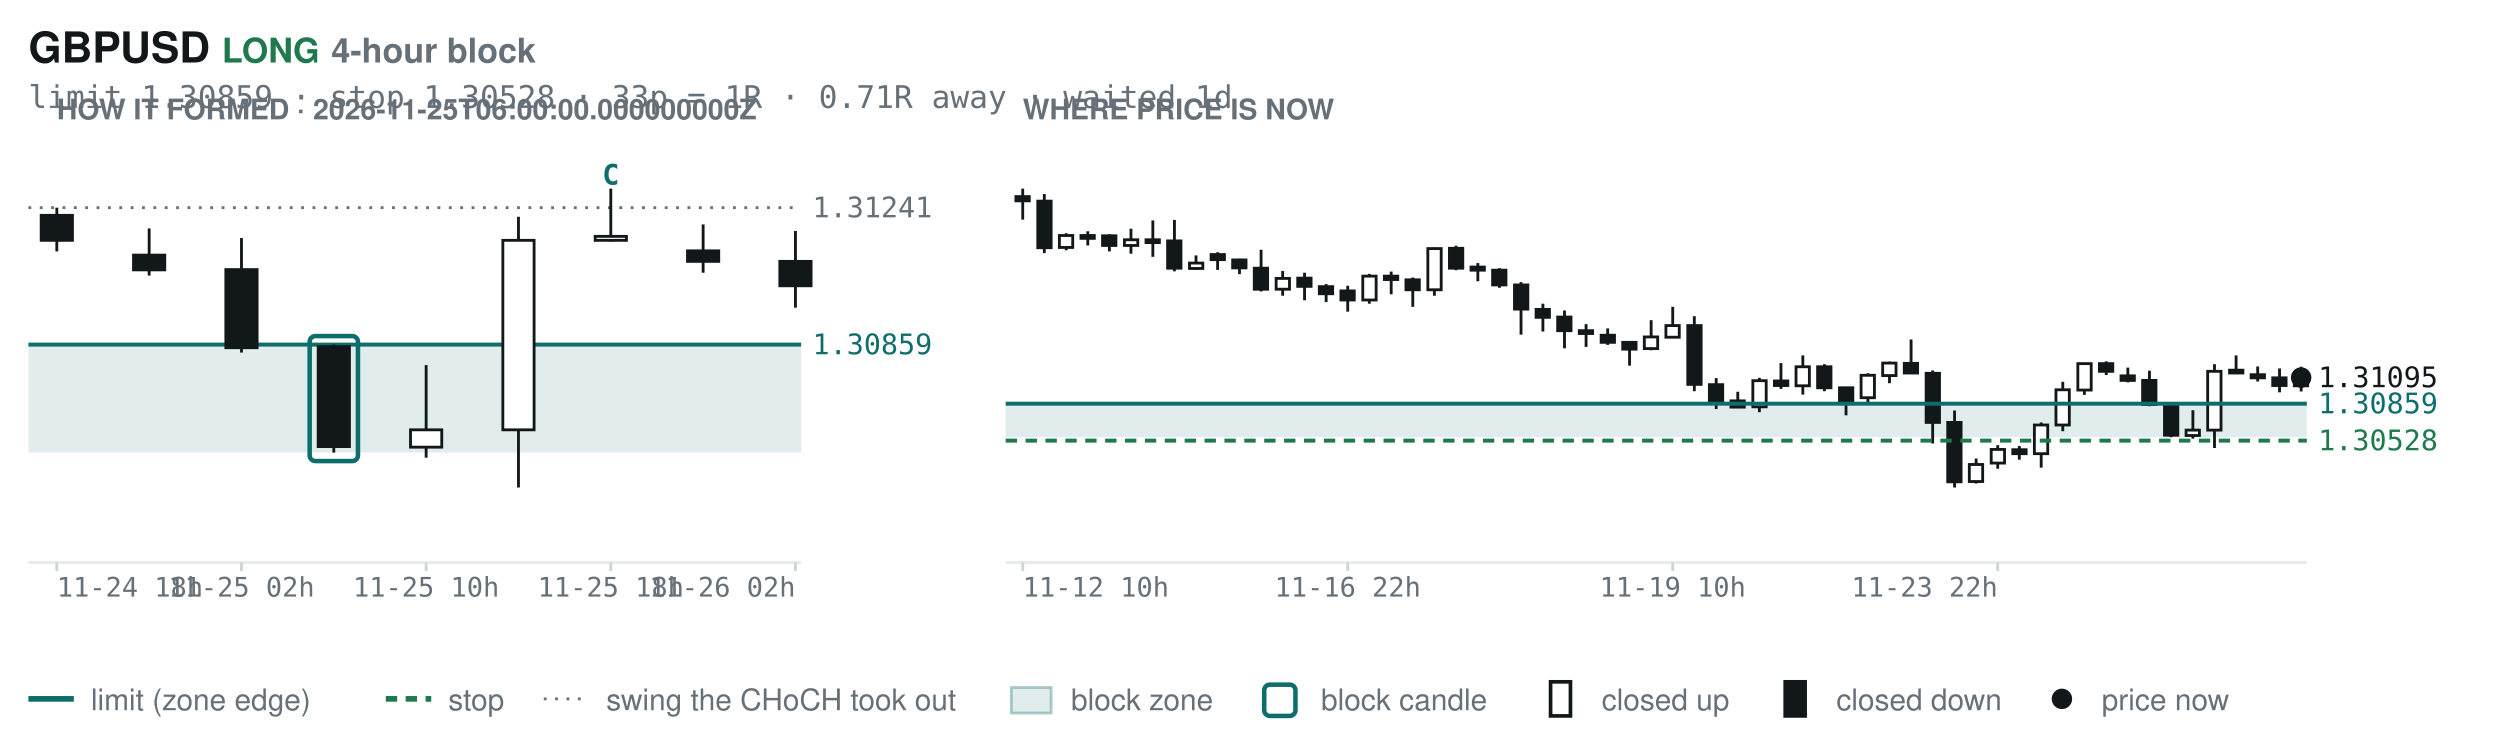
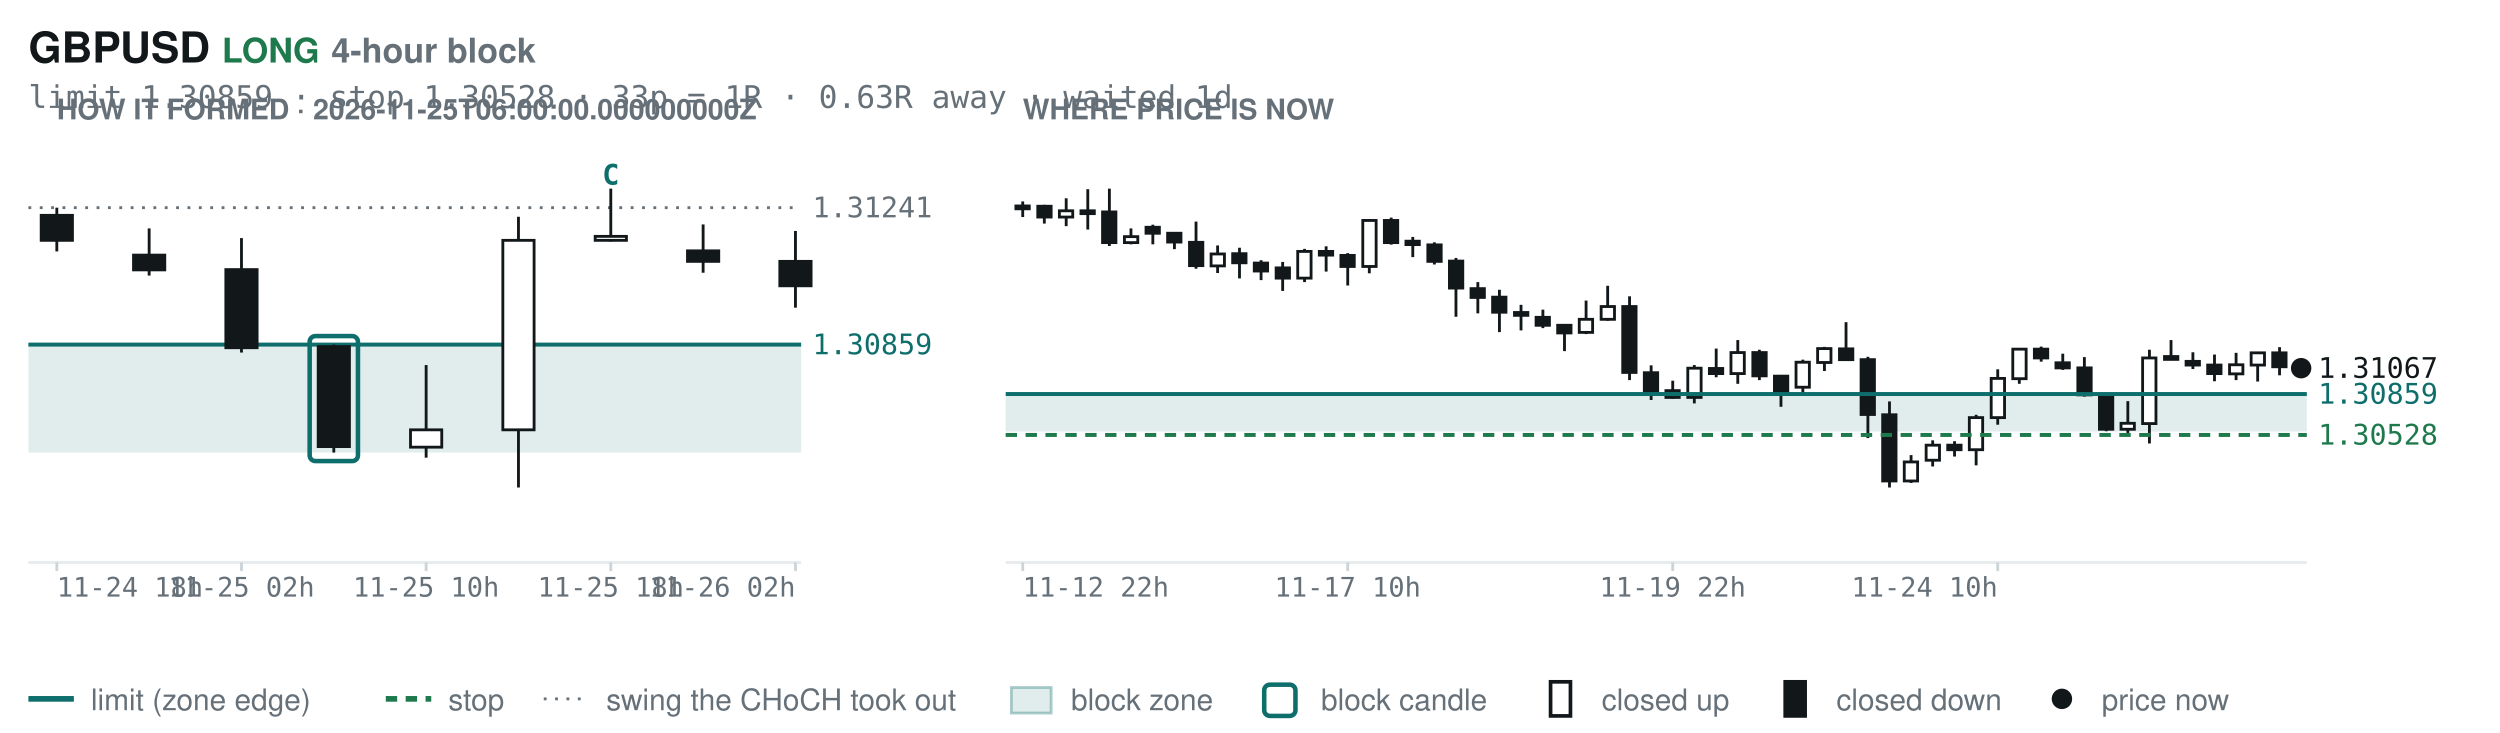
<svg xmlns="http://www.w3.org/2000/svg" viewBox="0 0 880 258" width="880" height="258" role="img" aria-label="GBPUSD long order block: the candles that formed it, and where price is now">
  <rect width="880" height="258" fill="#FFFFFF" />
  <text x="10" y="22" fill="#12171A" font-family="system-ui,-apple-system,Segoe UI,Helvetica,Arial,sans-serif" font-size="15" font-weight="700">GBPUSD <tspan fill="#1E7A4C" font-size="12">LONG</tspan>
    <tspan fill="#667078" font-size="12">4-hour block</tspan>
  </text>
-   <text x="10" y="38" fill="#667078" font-family="ui-monospace,SFMono-Regular,Menlo,Consolas,monospace" font-size="11">limit 1.30859 · stop 1.30528 · 33p = 1R · 0.71R away · waited 1d</text>
+   <text x="10" y="38" fill="#667078" font-family="ui-monospace,SFMono-Regular,Menlo,Consolas,monospace" font-size="11">limit 1.30859 · stop 1.30528 · 33p = 1R · 0.63R away · waited 1d</text>
  <text x="20" y="42" fill="#667078" font-family="system-ui,-apple-system,Segoe UI,Helvetica,Arial,sans-serif" font-size="10" font-weight="600">HOW IT FORMED · 2026-11-25T06:00:00.000000000Z</text>
  <text x="360" y="42" fill="#667078" font-family="system-ui,-apple-system,Segoe UI,Helvetica,Arial,sans-serif" font-size="10" font-weight="600">WHERE PRICE IS NOW</text>
  <rect x="10.0" y="121.3" width="272.0" height="38.0" fill="#0E6E6B1F" />
  <line x1="10.0" y1="73.1" x2="282.0" y2="73.1" stroke="#667078" stroke-width="1" stroke-dasharray="1 3" />
  <line x1="10.0" y1="121.3" x2="282.0" y2="121.3" stroke="#0E6E6B" stroke-width="1.4" />
  <line x1="20.0" y1="73.1" x2="20.0" y2="88.5" stroke="#12171A" stroke-width="1" />
  <rect x="14.5" y="75.8" width="11.0" height="8.8" fill="#12171A" stroke="#12171A" stroke-width="1" />
  <line x1="52.5" y1="80.4" x2="52.5" y2="97.0" stroke="#12171A" stroke-width="1" />
  <rect x="47.0" y="89.8" width="11.0" height="5.2" fill="#12171A" stroke="#12171A" stroke-width="1" />
  <line x1="85.0" y1="83.8" x2="85.0" y2="124.1" stroke="#12171A" stroke-width="1" />
  <rect x="79.5" y="94.9" width="11.0" height="27.5" fill="#12171A" stroke="#12171A" stroke-width="1" />
  <line x1="117.5" y1="121.3" x2="117.5" y2="159.3" stroke="#12171A" stroke-width="1" />
  <rect x="112.0" y="122.0" width="11.0" height="35.2" fill="#12171A" stroke="#12171A" stroke-width="1" />
  <line x1="150.0" y1="128.5" x2="150.0" y2="161.1" stroke="#12171A" stroke-width="1" />
  <rect x="144.5" y="151.3" width="11.0" height="6.1" fill="#FFFFFF" stroke="#12171A" stroke-width="1" />
  <line x1="182.5" y1="76.3" x2="182.5" y2="171.6" stroke="#12171A" stroke-width="1" />
  <rect x="177.0" y="84.6" width="11.0" height="66.7" fill="#FFFFFF" stroke="#12171A" stroke-width="1" />
  <line x1="215.0" y1="66.4" x2="215.0" y2="85.0" stroke="#12171A" stroke-width="1" />
  <rect x="209.5" y="83.2" width="11.0" height="1.4" fill="#FFFFFF" stroke="#12171A" stroke-width="1" />
  <line x1="247.5" y1="79.0" x2="247.5" y2="96.0" stroke="#12171A" stroke-width="1" />
  <rect x="242.0" y="88.3" width="11.0" height="3.7" fill="#12171A" stroke="#12171A" stroke-width="1" />
  <line x1="280.0" y1="81.3" x2="280.0" y2="108.3" stroke="#12171A" stroke-width="1" />
  <rect x="274.5" y="92.0" width="11.0" height="8.6" fill="#12171A" stroke="#12171A" stroke-width="1" />
  <rect x="109.0" y="118.3" width="17.0" height="44.0" fill="none" stroke="#0E6E6B" stroke-width="1.6" rx="2" />
  <text x="215.0" y="65" fill="#0E6E6B" text-anchor="middle" font-family="ui-monospace,SFMono-Regular,Menlo,Consolas,monospace" font-size="10" font-weight="700">C</text>
  <line x1="10.0" y1="198.0" x2="282.0" y2="198.0" stroke="#E6EBEE" stroke-width="1" />
  <line x1="20.0" y1="198.0" x2="20.0" y2="201.0" stroke="#CBD4D9" stroke-width="1" />
  <text x="20.0" y="210.0" fill="#667078" text-anchor="start" font-family="ui-monospace,SFMono-Regular,Menlo,Consolas,monospace" font-size="9.5">11-24 18h</text>
  <line x1="85.0" y1="198.0" x2="85.0" y2="201.0" stroke="#CBD4D9" stroke-width="1" />
  <text x="85.0" y="210.0" fill="#667078" text-anchor="middle" font-family="ui-monospace,SFMono-Regular,Menlo,Consolas,monospace" font-size="9.5">11-25 02h</text>
  <line x1="150.0" y1="198.0" x2="150.0" y2="201.0" stroke="#CBD4D9" stroke-width="1" />
  <text x="150.0" y="210.0" fill="#667078" text-anchor="middle" font-family="ui-monospace,SFMono-Regular,Menlo,Consolas,monospace" font-size="9.5">11-25 10h</text>
  <line x1="215.0" y1="198.0" x2="215.0" y2="201.0" stroke="#CBD4D9" stroke-width="1" />
  <text x="215.0" y="210.0" fill="#667078" text-anchor="middle" font-family="ui-monospace,SFMono-Regular,Menlo,Consolas,monospace" font-size="9.5">11-25 18h</text>
  <line x1="280.0" y1="198.0" x2="280.0" y2="201.0" stroke="#CBD4D9" stroke-width="1" />
  <text x="280.0" y="210.0" fill="#667078" text-anchor="end" font-family="ui-monospace,SFMono-Regular,Menlo,Consolas,monospace" font-size="9.5">11-26 02h</text>
  <text x="286.0" y="124.7" fill="#0E6E6B" font-family="ui-monospace,SFMono-Regular,Menlo,Consolas,monospace" font-size="10">1.30859</text>
  <text x="286.0" y="76.5" fill="#667078" font-family="ui-monospace,SFMono-Regular,Menlo,Consolas,monospace" font-size="10">1.31241</text>
-   <rect x="354.0" y="142.1" width="458.0" height="11.8" fill="#0E6E6B1F" />
-   <line x1="360.0" y1="66.4" x2="360.0" y2="77.3" stroke="#12171A" stroke-width="1" />
-   <rect x="357.6" y="69.2" width="4.7" height="1.5" fill="#12171A" stroke="#12171A" stroke-width="1" />
-   <line x1="367.6" y1="68.3" x2="367.6" y2="89.1" stroke="#12171A" stroke-width="1" />
-   <rect x="365.3" y="70.8" width="4.7" height="16.4" fill="#12171A" stroke="#12171A" stroke-width="1" />
-   <line x1="375.3" y1="82.1" x2="375.3" y2="88.1" stroke="#12171A" stroke-width="1" />
-   <rect x="372.9" y="82.9" width="4.7" height="4.2" fill="#FFFFFF" stroke="#12171A" stroke-width="1" />
-   <line x1="382.9" y1="81.4" x2="382.9" y2="86.4" stroke="#12171A" stroke-width="1" />
-   <rect x="380.5" y="82.9" width="4.7" height="1.0" fill="#FFFFFF" stroke="#12171A" stroke-width="1" />
-   <line x1="390.5" y1="82.5" x2="390.5" y2="88.5" stroke="#12171A" stroke-width="1" />
-   <rect x="388.1" y="83.0" width="4.7" height="3.4" fill="#12171A" stroke="#12171A" stroke-width="1" />
-   <line x1="398.1" y1="80.5" x2="398.1" y2="89.3" stroke="#12171A" stroke-width="1" />
-   <rect x="395.8" y="84.4" width="4.7" height="2.0" fill="#FFFFFF" stroke="#12171A" stroke-width="1" />
-   <line x1="405.8" y1="77.6" x2="405.8" y2="90.4" stroke="#12171A" stroke-width="1" />
-   <rect x="403.4" y="84.4" width="4.7" height="1.0" fill="#12171A" stroke="#12171A" stroke-width="1" />
-   <line x1="413.4" y1="77.4" x2="413.4" y2="95.5" stroke="#12171A" stroke-width="1" />
-   <rect x="411.0" y="84.8" width="4.7" height="9.6" fill="#12171A" stroke="#12171A" stroke-width="1" />
-   <line x1="421.0" y1="89.9" x2="421.0" y2="95.0" stroke="#12171A" stroke-width="1" />
-   <rect x="418.7" y="92.6" width="4.7" height="1.9" fill="#FFFFFF" stroke="#12171A" stroke-width="1" />
-   <line x1="428.6" y1="88.8" x2="428.6" y2="95.0" stroke="#12171A" stroke-width="1" />
-   <rect x="426.3" y="89.6" width="4.7" height="1.8" fill="#12171A" stroke="#12171A" stroke-width="1" />
-   <line x1="436.3" y1="91.1" x2="436.3" y2="96.5" stroke="#12171A" stroke-width="1" />
-   <rect x="433.9" y="91.5" width="4.7" height="2.8" fill="#12171A" stroke="#12171A" stroke-width="1" />
-   <line x1="443.9" y1="87.9" x2="443.9" y2="102.6" stroke="#12171A" stroke-width="1" />
-   <rect x="441.5" y="94.4" width="4.7" height="7.4" fill="#12171A" stroke="#12171A" stroke-width="1" />
-   <line x1="451.5" y1="95.4" x2="451.5" y2="104.1" stroke="#12171A" stroke-width="1" />
-   <rect x="449.2" y="98.0" width="4.7" height="3.8" fill="#FFFFFF" stroke="#12171A" stroke-width="1" />
-   <line x1="459.2" y1="96.0" x2="459.2" y2="105.7" stroke="#12171A" stroke-width="1" />
-   <rect x="456.8" y="97.9" width="4.7" height="2.9" fill="#12171A" stroke="#12171A" stroke-width="1" />
-   <line x1="466.8" y1="100.0" x2="466.8" y2="106.3" stroke="#12171A" stroke-width="1" />
-   <rect x="464.4" y="100.9" width="4.7" height="2.5" fill="#12171A" stroke="#12171A" stroke-width="1" />
-   <line x1="474.4" y1="100.6" x2="474.4" y2="109.7" stroke="#12171A" stroke-width="1" />
-   <rect x="472.0" y="102.4" width="4.7" height="3.2" fill="#12171A" stroke="#12171A" stroke-width="1" />
-   <line x1="482.0" y1="96.4" x2="482.0" y2="106.9" stroke="#12171A" stroke-width="1" />
-   <rect x="479.7" y="97.2" width="4.7" height="8.4" fill="#FFFFFF" stroke="#12171A" stroke-width="1" />
-   <line x1="489.7" y1="95.6" x2="489.7" y2="103.6" stroke="#12171A" stroke-width="1" />
-   <rect x="487.3" y="97.2" width="4.7" height="1.2" fill="#12171A" stroke="#12171A" stroke-width="1" />
-   <line x1="497.3" y1="97.7" x2="497.3" y2="108.0" stroke="#12171A" stroke-width="1" />
-   <rect x="494.9" y="98.5" width="4.7" height="3.5" fill="#12171A" stroke="#12171A" stroke-width="1" />
-   <line x1="504.9" y1="87.2" x2="504.9" y2="104.1" stroke="#12171A" stroke-width="1" />
-   <rect x="502.6" y="87.5" width="4.7" height="14.5" fill="#FFFFFF" stroke="#12171A" stroke-width="1" />
-   <line x1="512.5" y1="86.5" x2="512.5" y2="95.1" stroke="#12171A" stroke-width="1" />
-   <rect x="510.2" y="87.4" width="4.7" height="7.0" fill="#12171A" stroke="#12171A" stroke-width="1" />
-   <line x1="520.2" y1="92.6" x2="520.2" y2="99.0" stroke="#12171A" stroke-width="1" />
-   <rect x="517.8" y="94.0" width="4.7" height="1.1" fill="#12171A" stroke="#12171A" stroke-width="1" />
-   <line x1="527.8" y1="94.4" x2="527.8" y2="101.3" stroke="#12171A" stroke-width="1" />
-   <rect x="525.4" y="95.1" width="4.7" height="5.2" fill="#12171A" stroke="#12171A" stroke-width="1" />
-   <line x1="535.4" y1="99.3" x2="535.4" y2="117.8" stroke="#12171A" stroke-width="1" />
-   <rect x="533.1" y="100.3" width="4.7" height="8.5" fill="#12171A" stroke="#12171A" stroke-width="1" />
-   <line x1="543.1" y1="106.9" x2="543.1" y2="116.7" stroke="#12171A" stroke-width="1" />
-   <rect x="540.7" y="108.9" width="4.7" height="2.8" fill="#12171A" stroke="#12171A" stroke-width="1" />
-   <line x1="550.7" y1="109.3" x2="550.7" y2="122.6" stroke="#12171A" stroke-width="1" />
-   <rect x="548.3" y="111.6" width="4.7" height="4.8" fill="#12171A" stroke="#12171A" stroke-width="1" />
-   <line x1="558.3" y1="114.1" x2="558.3" y2="122.1" stroke="#12171A" stroke-width="1" />
-   <rect x="555.9" y="116.4" width="4.7" height="1.0" fill="#12171A" stroke="#12171A" stroke-width="1" />
-   <line x1="565.9" y1="115.6" x2="565.9" y2="121.4" stroke="#12171A" stroke-width="1" />
-   <rect x="563.6" y="118.0" width="4.7" height="2.5" fill="#12171A" stroke="#12171A" stroke-width="1" />
-   <line x1="573.6" y1="120.2" x2="573.6" y2="128.7" stroke="#12171A" stroke-width="1" />
-   <rect x="571.2" y="120.5" width="4.7" height="2.4" fill="#12171A" stroke="#12171A" stroke-width="1" />
-   <line x1="581.2" y1="112.7" x2="581.2" y2="123.3" stroke="#12171A" stroke-width="1" />
-   <rect x="578.8" y="118.6" width="4.7" height="4.1" fill="#FFFFFF" stroke="#12171A" stroke-width="1" />
-   <line x1="588.8" y1="108.0" x2="588.8" y2="119.0" stroke="#12171A" stroke-width="1" />
-   <rect x="586.4" y="114.6" width="4.7" height="4.1" fill="#FFFFFF" stroke="#12171A" stroke-width="1" />
-   <line x1="596.4" y1="111.3" x2="596.4" y2="137.7" stroke="#12171A" stroke-width="1" />
-   <rect x="594.1" y="114.6" width="4.7" height="20.7" fill="#12171A" stroke="#12171A" stroke-width="1" />
-   <line x1="604.1" y1="133.1" x2="604.1" y2="144.0" stroke="#12171A" stroke-width="1" />
-   <rect x="601.7" y="135.4" width="4.7" height="5.9" fill="#12171A" stroke="#12171A" stroke-width="1" />
-   <line x1="611.7" y1="137.9" x2="611.7" y2="143.6" stroke="#12171A" stroke-width="1" />
-   <rect x="609.3" y="141.1" width="4.7" height="2.2" fill="#12171A" stroke="#12171A" stroke-width="1" />
-   <line x1="619.3" y1="133.0" x2="619.3" y2="145.1" stroke="#12171A" stroke-width="1" />
-   <rect x="617.0" y="134.0" width="4.7" height="9.2" fill="#FFFFFF" stroke="#12171A" stroke-width="1" />
-   <line x1="626.9" y1="127.8" x2="626.9" y2="136.9" stroke="#12171A" stroke-width="1" />
-   <rect x="624.6" y="134.1" width="4.7" height="1.6" fill="#12171A" stroke="#12171A" stroke-width="1" />
-   <line x1="634.6" y1="125.1" x2="634.6" y2="138.9" stroke="#12171A" stroke-width="1" />
-   <rect x="632.2" y="129.1" width="4.7" height="6.7" fill="#FFFFFF" stroke="#12171A" stroke-width="1" />
-   <line x1="642.2" y1="128.2" x2="642.2" y2="137.7" stroke="#12171A" stroke-width="1" />
-   <rect x="639.8" y="129.1" width="4.7" height="7.4" fill="#12171A" stroke="#12171A" stroke-width="1" />
-   <line x1="649.8" y1="136.2" x2="649.8" y2="146.2" stroke="#12171A" stroke-width="1" />
-   <rect x="647.5" y="136.5" width="4.7" height="5.6" fill="#12171A" stroke="#12171A" stroke-width="1" />
-   <line x1="657.5" y1="131.4" x2="657.5" y2="142.4" stroke="#12171A" stroke-width="1" />
-   <rect x="655.1" y="132.1" width="4.7" height="7.9" fill="#FFFFFF" stroke="#12171A" stroke-width="1" />
-   <line x1="665.1" y1="127.3" x2="665.1" y2="134.9" stroke="#12171A" stroke-width="1" />
-   <rect x="662.7" y="127.8" width="4.7" height="4.4" fill="#FFFFFF" stroke="#12171A" stroke-width="1" />
-   <line x1="672.7" y1="119.5" x2="672.7" y2="131.4" stroke="#12171A" stroke-width="1" />
-   <rect x="670.3" y="127.9" width="4.7" height="3.4" fill="#12171A" stroke="#12171A" stroke-width="1" />
-   <line x1="680.3" y1="130.4" x2="680.3" y2="156.1" stroke="#12171A" stroke-width="1" />
-   <rect x="678.0" y="131.4" width="4.7" height="17.3" fill="#12171A" stroke="#12171A" stroke-width="1" />
-   <line x1="688.0" y1="144.5" x2="688.0" y2="171.6" stroke="#12171A" stroke-width="1" />
-   <rect x="685.6" y="148.7" width="4.7" height="20.9" fill="#12171A" stroke="#12171A" stroke-width="1" />
-   <line x1="695.6" y1="161.4" x2="695.6" y2="170.2" stroke="#12171A" stroke-width="1" />
-   <rect x="693.2" y="163.5" width="4.7" height="6.0" fill="#FFFFFF" stroke="#12171A" stroke-width="1" />
-   <line x1="703.2" y1="156.7" x2="703.2" y2="165.0" stroke="#12171A" stroke-width="1" />
-   <rect x="700.9" y="158.2" width="4.7" height="4.8" fill="#FFFFFF" stroke="#12171A" stroke-width="1" />
-   <line x1="710.8" y1="157.0" x2="710.8" y2="161.8" stroke="#12171A" stroke-width="1" />
-   <rect x="708.5" y="158.3" width="4.7" height="1.4" fill="#12171A" stroke="#12171A" stroke-width="1" />
-   <line x1="718.5" y1="148.7" x2="718.5" y2="164.6" stroke="#12171A" stroke-width="1" />
-   <rect x="716.1" y="149.6" width="4.7" height="10.1" fill="#FFFFFF" stroke="#12171A" stroke-width="1" />
-   <line x1="726.1" y1="134.4" x2="726.1" y2="151.8" stroke="#12171A" stroke-width="1" />
-   <rect x="723.7" y="137.2" width="4.7" height="12.4" fill="#FFFFFF" stroke="#12171A" stroke-width="1" />
-   <line x1="733.7" y1="127.7" x2="733.7" y2="139.0" stroke="#12171A" stroke-width="1" />
-   <rect x="731.4" y="128.0" width="4.7" height="9.3" fill="#FFFFFF" stroke="#12171A" stroke-width="1" />
-   <line x1="741.4" y1="127.2" x2="741.4" y2="132.0" stroke="#12171A" stroke-width="1" />
-   <rect x="739.0" y="128.0" width="4.7" height="2.7" fill="#12171A" stroke="#12171A" stroke-width="1" />
-   <line x1="749.0" y1="129.4" x2="749.0" y2="134.6" stroke="#12171A" stroke-width="1" />
-   <rect x="746.6" y="132.3" width="4.7" height="1.6" fill="#12171A" stroke="#12171A" stroke-width="1" />
-   <line x1="756.6" y1="130.5" x2="756.6" y2="143.0" stroke="#12171A" stroke-width="1" />
-   <rect x="754.2" y="133.9" width="4.7" height="8.5" fill="#12171A" stroke="#12171A" stroke-width="1" />
-   <line x1="764.2" y1="142.1" x2="764.2" y2="153.9" stroke="#12171A" stroke-width="1" />
-   <rect x="761.9" y="142.3" width="4.7" height="10.9" fill="#12171A" stroke="#12171A" stroke-width="1" />
-   <line x1="771.9" y1="144.4" x2="771.9" y2="154.4" stroke="#12171A" stroke-width="1" />
-   <rect x="769.5" y="151.4" width="4.7" height="1.9" fill="#FFFFFF" stroke="#12171A" stroke-width="1" />
-   <line x1="779.5" y1="128.2" x2="779.5" y2="157.7" stroke="#12171A" stroke-width="1" />
-   <rect x="777.1" y="130.7" width="4.7" height="20.7" fill="#FFFFFF" stroke="#12171A" stroke-width="1" />
-   <line x1="787.1" y1="125.1" x2="787.1" y2="130.9" stroke="#12171A" stroke-width="1" />
-   <rect x="784.8" y="130.3" width="4.7" height="1.0" fill="#FFFFFF" stroke="#12171A" stroke-width="1" />
-   <line x1="794.7" y1="129.0" x2="794.7" y2="134.3" stroke="#12171A" stroke-width="1" />
-   <rect x="792.4" y="131.9" width="4.7" height="1.1" fill="#12171A" stroke="#12171A" stroke-width="1" />
-   <line x1="802.4" y1="129.7" x2="802.4" y2="138.1" stroke="#12171A" stroke-width="1" />
-   <rect x="800.0" y="133.0" width="4.7" height="2.7" fill="#12171A" stroke="#12171A" stroke-width="1" />
-   <line x1="810.0" y1="129.1" x2="810.0" y2="137.8" stroke="#12171A" stroke-width="1" />
-   <rect x="807.6" y="132.9" width="4.7" height="2.9" fill="#FFFFFF" stroke="#12171A" stroke-width="1" />
-   <line x1="354.0" y1="142.1" x2="812.0" y2="142.1" stroke="#0E6E6B" stroke-width="1.4" />
-   <line x1="354.0" y1="155.1" x2="812.0" y2="155.1" stroke="#1E7A4C" stroke-width="1.4" stroke-dasharray="4 3" />
-   <circle cx="810.0" cy="132.9" r="3.6" fill="#12171A" />
+   <rect x="354.0" y="138.7" width="458.0" height="13.2" fill="#0E6E6B1F" />
+   <line x1="360.0" y1="70.9" x2="360.0" y2="76.4" stroke="#12171A" stroke-width="1" />
+   <rect x="357.6" y="72.5" width="4.7" height="1.0" fill="#FFFFFF" stroke="#12171A" stroke-width="1" />
+   <line x1="367.6" y1="72.1" x2="367.6" y2="78.7" stroke="#12171A" stroke-width="1" />
+   <rect x="365.3" y="72.6" width="4.7" height="3.8" fill="#12171A" stroke="#12171A" stroke-width="1" />
+   <line x1="375.3" y1="69.8" x2="375.3" y2="79.6" stroke="#12171A" stroke-width="1" />
+   <rect x="372.9" y="74.2" width="4.7" height="2.2" fill="#FFFFFF" stroke="#12171A" stroke-width="1" />
+   <line x1="382.9" y1="66.6" x2="382.9" y2="80.8" stroke="#12171A" stroke-width="1" />
+   <rect x="380.5" y="74.2" width="4.7" height="1.0" fill="#12171A" stroke="#12171A" stroke-width="1" />
+   <line x1="390.5" y1="66.4" x2="390.5" y2="86.6" stroke="#12171A" stroke-width="1" />
+   <rect x="388.1" y="74.6" width="4.7" height="10.8" fill="#12171A" stroke="#12171A" stroke-width="1" />
+   <line x1="398.1" y1="80.4" x2="398.1" y2="86.0" stroke="#12171A" stroke-width="1" />
+   <rect x="395.8" y="83.3" width="4.7" height="2.1" fill="#FFFFFF" stroke="#12171A" stroke-width="1" />
+   <line x1="405.8" y1="79.1" x2="405.8" y2="86.0" stroke="#12171A" stroke-width="1" />
+   <rect x="403.4" y="80.0" width="4.7" height="2.1" fill="#12171A" stroke="#12171A" stroke-width="1" />
+   <line x1="413.4" y1="81.7" x2="413.4" y2="87.7" stroke="#12171A" stroke-width="1" />
+   <rect x="411.0" y="82.1" width="4.7" height="3.1" fill="#12171A" stroke="#12171A" stroke-width="1" />
+   <line x1="421.0" y1="78.0" x2="421.0" y2="94.6" stroke="#12171A" stroke-width="1" />
+   <rect x="418.7" y="85.3" width="4.7" height="8.2" fill="#12171A" stroke="#12171A" stroke-width="1" />
+   <line x1="428.6" y1="86.4" x2="428.6" y2="96.1" stroke="#12171A" stroke-width="1" />
+   <rect x="426.3" y="89.4" width="4.7" height="4.2" fill="#FFFFFF" stroke="#12171A" stroke-width="1" />
+   <line x1="436.3" y1="87.2" x2="436.3" y2="98.0" stroke="#12171A" stroke-width="1" />
+   <rect x="433.9" y="89.3" width="4.7" height="3.2" fill="#12171A" stroke="#12171A" stroke-width="1" />
+   <line x1="443.9" y1="91.6" x2="443.9" y2="98.6" stroke="#12171A" stroke-width="1" />
+   <rect x="441.5" y="92.6" width="4.7" height="2.8" fill="#12171A" stroke="#12171A" stroke-width="1" />
+   <line x1="451.5" y1="92.2" x2="451.5" y2="102.4" stroke="#12171A" stroke-width="1" />
+   <rect x="449.2" y="94.3" width="4.7" height="3.6" fill="#12171A" stroke="#12171A" stroke-width="1" />
+   <line x1="459.2" y1="87.6" x2="459.2" y2="99.3" stroke="#12171A" stroke-width="1" />
+   <rect x="456.8" y="88.5" width="4.7" height="9.4" fill="#FFFFFF" stroke="#12171A" stroke-width="1" />
+   <line x1="466.8" y1="86.7" x2="466.8" y2="95.6" stroke="#12171A" stroke-width="1" />
+   <rect x="464.4" y="88.5" width="4.7" height="1.3" fill="#12171A" stroke="#12171A" stroke-width="1" />
+   <line x1="474.4" y1="89.1" x2="474.4" y2="100.5" stroke="#12171A" stroke-width="1" />
+   <rect x="472.0" y="89.9" width="4.7" height="3.9" fill="#12171A" stroke="#12171A" stroke-width="1" />
+   <line x1="482.0" y1="77.3" x2="482.0" y2="96.2" stroke="#12171A" stroke-width="1" />
+   <rect x="479.7" y="77.6" width="4.7" height="16.2" fill="#FFFFFF" stroke="#12171A" stroke-width="1" />
+   <line x1="489.7" y1="76.6" x2="489.7" y2="86.1" stroke="#12171A" stroke-width="1" />
+   <rect x="487.3" y="77.6" width="4.7" height="7.8" fill="#12171A" stroke="#12171A" stroke-width="1" />
+   <line x1="497.3" y1="83.4" x2="497.3" y2="90.5" stroke="#12171A" stroke-width="1" />
+   <rect x="494.9" y="84.9" width="4.7" height="1.2" fill="#12171A" stroke="#12171A" stroke-width="1" />
+   <line x1="504.9" y1="85.3" x2="504.9" y2="93.1" stroke="#12171A" stroke-width="1" />
+   <rect x="502.6" y="86.2" width="4.7" height="5.8" fill="#12171A" stroke="#12171A" stroke-width="1" />
+   <line x1="512.5" y1="90.8" x2="512.5" y2="111.5" stroke="#12171A" stroke-width="1" />
+   <rect x="510.2" y="91.9" width="4.7" height="9.5" fill="#12171A" stroke="#12171A" stroke-width="1" />
+   <line x1="520.2" y1="99.3" x2="520.2" y2="110.3" stroke="#12171A" stroke-width="1" />
+   <rect x="517.8" y="101.6" width="4.7" height="3.1" fill="#12171A" stroke="#12171A" stroke-width="1" />
+   <line x1="527.8" y1="102.0" x2="527.8" y2="116.9" stroke="#12171A" stroke-width="1" />
+   <rect x="525.4" y="104.6" width="4.7" height="5.3" fill="#12171A" stroke="#12171A" stroke-width="1" />
+   <line x1="535.4" y1="107.3" x2="535.4" y2="116.3" stroke="#12171A" stroke-width="1" />
+   <rect x="533.1" y="110.0" width="4.7" height="1.0" fill="#12171A" stroke="#12171A" stroke-width="1" />
+   <line x1="543.1" y1="109.0" x2="543.1" y2="115.5" stroke="#12171A" stroke-width="1" />
+   <rect x="540.7" y="111.7" width="4.7" height="2.8" fill="#12171A" stroke="#12171A" stroke-width="1" />
+   <line x1="550.7" y1="114.1" x2="550.7" y2="123.6" stroke="#12171A" stroke-width="1" />
+   <rect x="548.3" y="114.5" width="4.7" height="2.7" fill="#12171A" stroke="#12171A" stroke-width="1" />
+   <line x1="558.3" y1="105.8" x2="558.3" y2="117.6" stroke="#12171A" stroke-width="1" />
+   <rect x="555.9" y="112.4" width="4.7" height="4.6" fill="#FFFFFF" stroke="#12171A" stroke-width="1" />
+   <line x1="565.9" y1="100.6" x2="565.9" y2="112.9" stroke="#12171A" stroke-width="1" />
+   <rect x="563.6" y="107.9" width="4.7" height="4.5" fill="#FFFFFF" stroke="#12171A" stroke-width="1" />
+   <line x1="573.6" y1="104.3" x2="573.6" y2="133.8" stroke="#12171A" stroke-width="1" />
+   <rect x="571.2" y="107.9" width="4.7" height="23.2" fill="#12171A" stroke="#12171A" stroke-width="1" />
+   <line x1="581.2" y1="128.6" x2="581.2" y2="140.8" stroke="#12171A" stroke-width="1" />
+   <rect x="578.8" y="131.2" width="4.7" height="6.6" fill="#12171A" stroke="#12171A" stroke-width="1" />
+   <line x1="588.8" y1="134.0" x2="588.8" y2="140.4" stroke="#12171A" stroke-width="1" />
+   <rect x="586.4" y="137.5" width="4.7" height="2.4" fill="#12171A" stroke="#12171A" stroke-width="1" />
+   <line x1="596.4" y1="128.5" x2="596.4" y2="142.0" stroke="#12171A" stroke-width="1" />
+   <rect x="594.1" y="129.6" width="4.7" height="10.3" fill="#FFFFFF" stroke="#12171A" stroke-width="1" />
+   <line x1="604.1" y1="122.7" x2="604.1" y2="132.8" stroke="#12171A" stroke-width="1" />
+   <rect x="601.7" y="129.7" width="4.7" height="1.8" fill="#12171A" stroke="#12171A" stroke-width="1" />
+   <line x1="611.7" y1="119.7" x2="611.7" y2="135.1" stroke="#12171A" stroke-width="1" />
+   <rect x="609.3" y="124.1" width="4.7" height="7.4" fill="#FFFFFF" stroke="#12171A" stroke-width="1" />
+   <line x1="619.3" y1="123.1" x2="619.3" y2="133.8" stroke="#12171A" stroke-width="1" />
+   <rect x="617.0" y="124.1" width="4.7" height="8.2" fill="#12171A" stroke="#12171A" stroke-width="1" />
+   <line x1="626.9" y1="132.1" x2="626.9" y2="143.2" stroke="#12171A" stroke-width="1" />
+   <rect x="624.6" y="132.4" width="4.7" height="6.2" fill="#12171A" stroke="#12171A" stroke-width="1" />
+   <line x1="634.6" y1="126.6" x2="634.6" y2="139.0" stroke="#12171A" stroke-width="1" />
+   <rect x="632.2" y="127.5" width="4.7" height="8.8" fill="#FFFFFF" stroke="#12171A" stroke-width="1" />
+   <line x1="642.2" y1="122.1" x2="642.2" y2="130.6" stroke="#12171A" stroke-width="1" />
+   <rect x="639.8" y="122.7" width="4.7" height="4.9" fill="#FFFFFF" stroke="#12171A" stroke-width="1" />
+   <line x1="649.8" y1="113.4" x2="649.8" y2="126.7" stroke="#12171A" stroke-width="1" />
+   <rect x="647.5" y="122.8" width="4.7" height="3.8" fill="#12171A" stroke="#12171A" stroke-width="1" />
+   <line x1="657.5" y1="125.6" x2="657.5" y2="154.2" stroke="#12171A" stroke-width="1" />
+   <rect x="655.1" y="126.6" width="4.7" height="19.3" fill="#12171A" stroke="#12171A" stroke-width="1" />
+   <line x1="665.1" y1="141.3" x2="665.1" y2="171.6" stroke="#12171A" stroke-width="1" />
+   <rect x="662.7" y="146.0" width="4.7" height="23.3" fill="#12171A" stroke="#12171A" stroke-width="1" />
+   <line x1="672.7" y1="160.2" x2="672.7" y2="170.0" stroke="#12171A" stroke-width="1" />
+   <rect x="670.3" y="162.6" width="4.7" height="6.7" fill="#FFFFFF" stroke="#12171A" stroke-width="1" />
+   <line x1="680.3" y1="155.0" x2="680.3" y2="164.2" stroke="#12171A" stroke-width="1" />
+   <rect x="678.0" y="156.7" width="4.7" height="5.3" fill="#FFFFFF" stroke="#12171A" stroke-width="1" />
+   <line x1="688.0" y1="155.3" x2="688.0" y2="160.7" stroke="#12171A" stroke-width="1" />
+   <rect x="685.6" y="156.7" width="4.7" height="1.6" fill="#12171A" stroke="#12171A" stroke-width="1" />
+   <line x1="695.6" y1="146.0" x2="695.6" y2="163.8" stroke="#12171A" stroke-width="1" />
+   <rect x="693.2" y="147.0" width="4.7" height="11.3" fill="#FFFFFF" stroke="#12171A" stroke-width="1" />
+   <line x1="703.2" y1="130.0" x2="703.2" y2="149.5" stroke="#12171A" stroke-width="1" />
+   <rect x="700.9" y="133.2" width="4.7" height="13.8" fill="#FFFFFF" stroke="#12171A" stroke-width="1" />
+   <line x1="710.8" y1="122.6" x2="710.8" y2="135.1" stroke="#12171A" stroke-width="1" />
+   <rect x="708.5" y="122.9" width="4.7" height="10.4" fill="#FFFFFF" stroke="#12171A" stroke-width="1" />
+   <line x1="718.5" y1="122.0" x2="718.5" y2="127.3" stroke="#12171A" stroke-width="1" />
+   <rect x="716.1" y="122.9" width="4.7" height="3.1" fill="#12171A" stroke="#12171A" stroke-width="1" />
+   <line x1="726.1" y1="124.5" x2="726.1" y2="130.2" stroke="#12171A" stroke-width="1" />
+   <rect x="723.7" y="127.7" width="4.7" height="1.8" fill="#12171A" stroke="#12171A" stroke-width="1" />
+   <line x1="733.7" y1="125.7" x2="733.7" y2="139.6" stroke="#12171A" stroke-width="1" />
+   <rect x="731.4" y="129.5" width="4.7" height="9.5" fill="#12171A" stroke="#12171A" stroke-width="1" />
+   <line x1="741.4" y1="138.7" x2="741.4" y2="151.8" stroke="#12171A" stroke-width="1" />
+   <rect x="739.0" y="138.9" width="4.7" height="12.2" fill="#12171A" stroke="#12171A" stroke-width="1" />
+   <line x1="749.0" y1="141.2" x2="749.0" y2="152.4" stroke="#12171A" stroke-width="1" />
+   <rect x="746.6" y="149.0" width="4.7" height="2.1" fill="#FFFFFF" stroke="#12171A" stroke-width="1" />
+   <line x1="756.6" y1="123.1" x2="756.6" y2="156.1" stroke="#12171A" stroke-width="1" />
+   <rect x="754.2" y="126.0" width="4.7" height="23.1" fill="#FFFFFF" stroke="#12171A" stroke-width="1" />
+   <line x1="764.2" y1="119.7" x2="764.2" y2="126.1" stroke="#12171A" stroke-width="1" />
+   <rect x="761.9" y="125.5" width="4.7" height="1.0" fill="#FFFFFF" stroke="#12171A" stroke-width="1" />
+   <line x1="771.9" y1="124.0" x2="771.9" y2="129.9" stroke="#12171A" stroke-width="1" />
+   <rect x="769.5" y="127.2" width="4.7" height="1.3" fill="#12171A" stroke="#12171A" stroke-width="1" />
+   <line x1="779.5" y1="124.8" x2="779.5" y2="134.2" stroke="#12171A" stroke-width="1" />
+   <rect x="777.1" y="128.5" width="4.7" height="3.0" fill="#12171A" stroke="#12171A" stroke-width="1" />
+   <line x1="787.1" y1="124.2" x2="787.1" y2="133.8" stroke="#12171A" stroke-width="1" />
+   <rect x="784.8" y="128.4" width="4.7" height="3.2" fill="#FFFFFF" stroke="#12171A" stroke-width="1" />
+   <line x1="794.7" y1="124.1" x2="794.7" y2="134.3" stroke="#12171A" stroke-width="1" />
+   <rect x="792.4" y="124.2" width="4.7" height="4.3" fill="#FFFFFF" stroke="#12171A" stroke-width="1" />
+   <line x1="802.4" y1="122.2" x2="802.4" y2="132.1" stroke="#12171A" stroke-width="1" />
+   <rect x="800.0" y="124.2" width="4.7" height="4.9" fill="#12171A" stroke="#12171A" stroke-width="1" />
+   <line x1="810.0" y1="128.5" x2="810.0" y2="130.7" stroke="#12171A" stroke-width="1" />
+   <rect x="807.6" y="129.0" width="4.7" height="1.0" fill="#12171A" stroke="#12171A" stroke-width="1" />
+   <line x1="354.0" y1="138.7" x2="812.0" y2="138.7" stroke="#0E6E6B" stroke-width="1.4" />
+   <line x1="354.0" y1="153.1" x2="812.0" y2="153.1" stroke="#1E7A4C" stroke-width="1.4" stroke-dasharray="4 3" />
+   <circle cx="810.0" cy="129.6" r="3.6" fill="#12171A" />
  <line x1="354.0" y1="198.0" x2="812.0" y2="198.0" stroke="#E6EBEE" stroke-width="1" />
  <line x1="360.0" y1="198.0" x2="360.0" y2="201.0" stroke="#CBD4D9" stroke-width="1" />
-   <text x="360.0" y="210.0" fill="#667078" text-anchor="start" font-family="ui-monospace,SFMono-Regular,Menlo,Consolas,monospace" font-size="9.5">11-12 10h</text>
+   <text x="360.0" y="210.0" fill="#667078" text-anchor="start" font-family="ui-monospace,SFMono-Regular,Menlo,Consolas,monospace" font-size="9.5">11-12 22h</text>
  <line x1="474.4" y1="198.0" x2="474.4" y2="201.0" stroke="#CBD4D9" stroke-width="1" />
-   <text x="474.4" y="210.0" fill="#667078" text-anchor="middle" font-family="ui-monospace,SFMono-Regular,Menlo,Consolas,monospace" font-size="9.5">11-16 22h</text>
+   <text x="474.4" y="210.0" fill="#667078" text-anchor="middle" font-family="ui-monospace,SFMono-Regular,Menlo,Consolas,monospace" font-size="9.5">11-17 10h</text>
  <line x1="588.8" y1="198.0" x2="588.8" y2="201.0" stroke="#CBD4D9" stroke-width="1" />
-   <text x="588.8" y="210.0" fill="#667078" text-anchor="middle" font-family="ui-monospace,SFMono-Regular,Menlo,Consolas,monospace" font-size="9.5">11-19 10h</text>
+   <text x="588.8" y="210.0" fill="#667078" text-anchor="middle" font-family="ui-monospace,SFMono-Regular,Menlo,Consolas,monospace" font-size="9.5">11-19 22h</text>
  <line x1="703.2" y1="198.0" x2="703.2" y2="201.0" stroke="#CBD4D9" stroke-width="1" />
-   <text x="703.2" y="210.0" fill="#667078" text-anchor="end" font-family="ui-monospace,SFMono-Regular,Menlo,Consolas,monospace" font-size="9.5">11-23 22h</text>
-   <text x="816.0" y="145.5" fill="#0E6E6B" font-family="ui-monospace,SFMono-Regular,Menlo,Consolas,monospace" font-size="10">1.30859</text>
-   <text x="816.0" y="158.5" fill="#1E7A4C" font-family="ui-monospace,SFMono-Regular,Menlo,Consolas,monospace" font-size="10">1.30528</text>
-   <text x="816.0" y="136.3" fill="#12171A" font-family="ui-monospace,SFMono-Regular,Menlo,Consolas,monospace" font-size="10">1.31095</text>
+   <text x="703.2" y="210.0" fill="#667078" text-anchor="end" font-family="ui-monospace,SFMono-Regular,Menlo,Consolas,monospace" font-size="9.5">11-24 10h</text>
+   <text x="816.0" y="142.1" fill="#0E6E6B" font-family="ui-monospace,SFMono-Regular,Menlo,Consolas,monospace" font-size="10">1.30859</text>
+   <text x="816.0" y="156.5" fill="#1E7A4C" font-family="ui-monospace,SFMono-Regular,Menlo,Consolas,monospace" font-size="10">1.30528</text>
+   <text x="816.0" y="133.0" fill="#12171A" font-family="ui-monospace,SFMono-Regular,Menlo,Consolas,monospace" font-size="10">1.31067</text>
  <g transform="translate(10.0,242)">
    <line x1="0" y1="4" x2="16" y2="4" stroke="#0E6E6B" stroke-width="2" />
    <text x="22" y="8" fill="#667078" font-family="system-ui,-apple-system,Segoe UI,Helvetica,Arial,sans-serif" font-size="10.5">limit (zone edge)</text>
  </g>
  <g transform="translate(135.8,242)">
    <line x1="0" y1="4" x2="16" y2="4" stroke="#1E7A4C" stroke-width="2" stroke-dasharray="4 3" />
    <text x="22" y="8" fill="#667078" font-family="system-ui,-apple-system,Segoe UI,Helvetica,Arial,sans-serif" font-size="10.5">stop</text>
  </g>
  <g transform="translate(191.4,242)">
    <line x1="0" y1="4" x2="16" y2="4" stroke="#667078" stroke-width="1" stroke-dasharray="1 3" />
    <text x="22" y="8" fill="#667078" font-family="system-ui,-apple-system,Segoe UI,Helvetica,Arial,sans-serif" font-size="10.5">swing the CHoCH took out</text>
  </g>
  <g transform="translate(355.0,242)">
    <rect x="1" y="0" width="14" height="9" fill="#0E6E6B1F" stroke="#0E6E6B55" />
    <text x="22" y="8" fill="#667078" font-family="system-ui,-apple-system,Segoe UI,Helvetica,Arial,sans-serif" font-size="10.5">block zone</text>
  </g>
  <g transform="translate(443.0,242)">
    <rect x="2" y="-1" width="11" height="11" fill="none" stroke="#0E6E6B" stroke-width="1.6" rx="2" />
    <text x="22" y="8" fill="#667078" font-family="system-ui,-apple-system,Segoe UI,Helvetica,Arial,sans-serif" font-size="10.5">block candle</text>
  </g>
  <g transform="translate(541.8,242)">
    <rect x="4" y="-2" width="7" height="12" fill="#FFFFFF" stroke="#12171A" stroke-width="1.3" />
    <text x="22" y="8" fill="#667078" font-family="system-ui,-apple-system,Segoe UI,Helvetica,Arial,sans-serif" font-size="10.5">closed up</text>
  </g>
  <g transform="translate(624.4,242)">
    <rect x="4" y="-2" width="7" height="12" fill="#12171A" stroke="#12171A" stroke-width="1.3" />
    <text x="22" y="8" fill="#667078" font-family="system-ui,-apple-system,Segoe UI,Helvetica,Arial,sans-serif" font-size="10.5">closed down</text>
  </g>
  <g transform="translate(717.8,242)">
    <circle cx="8" cy="4" r="3.6" fill="#12171A" />
    <text x="22" y="8" fill="#667078" font-family="system-ui,-apple-system,Segoe UI,Helvetica,Arial,sans-serif" font-size="10.5">price now</text>
  </g>
</svg>
